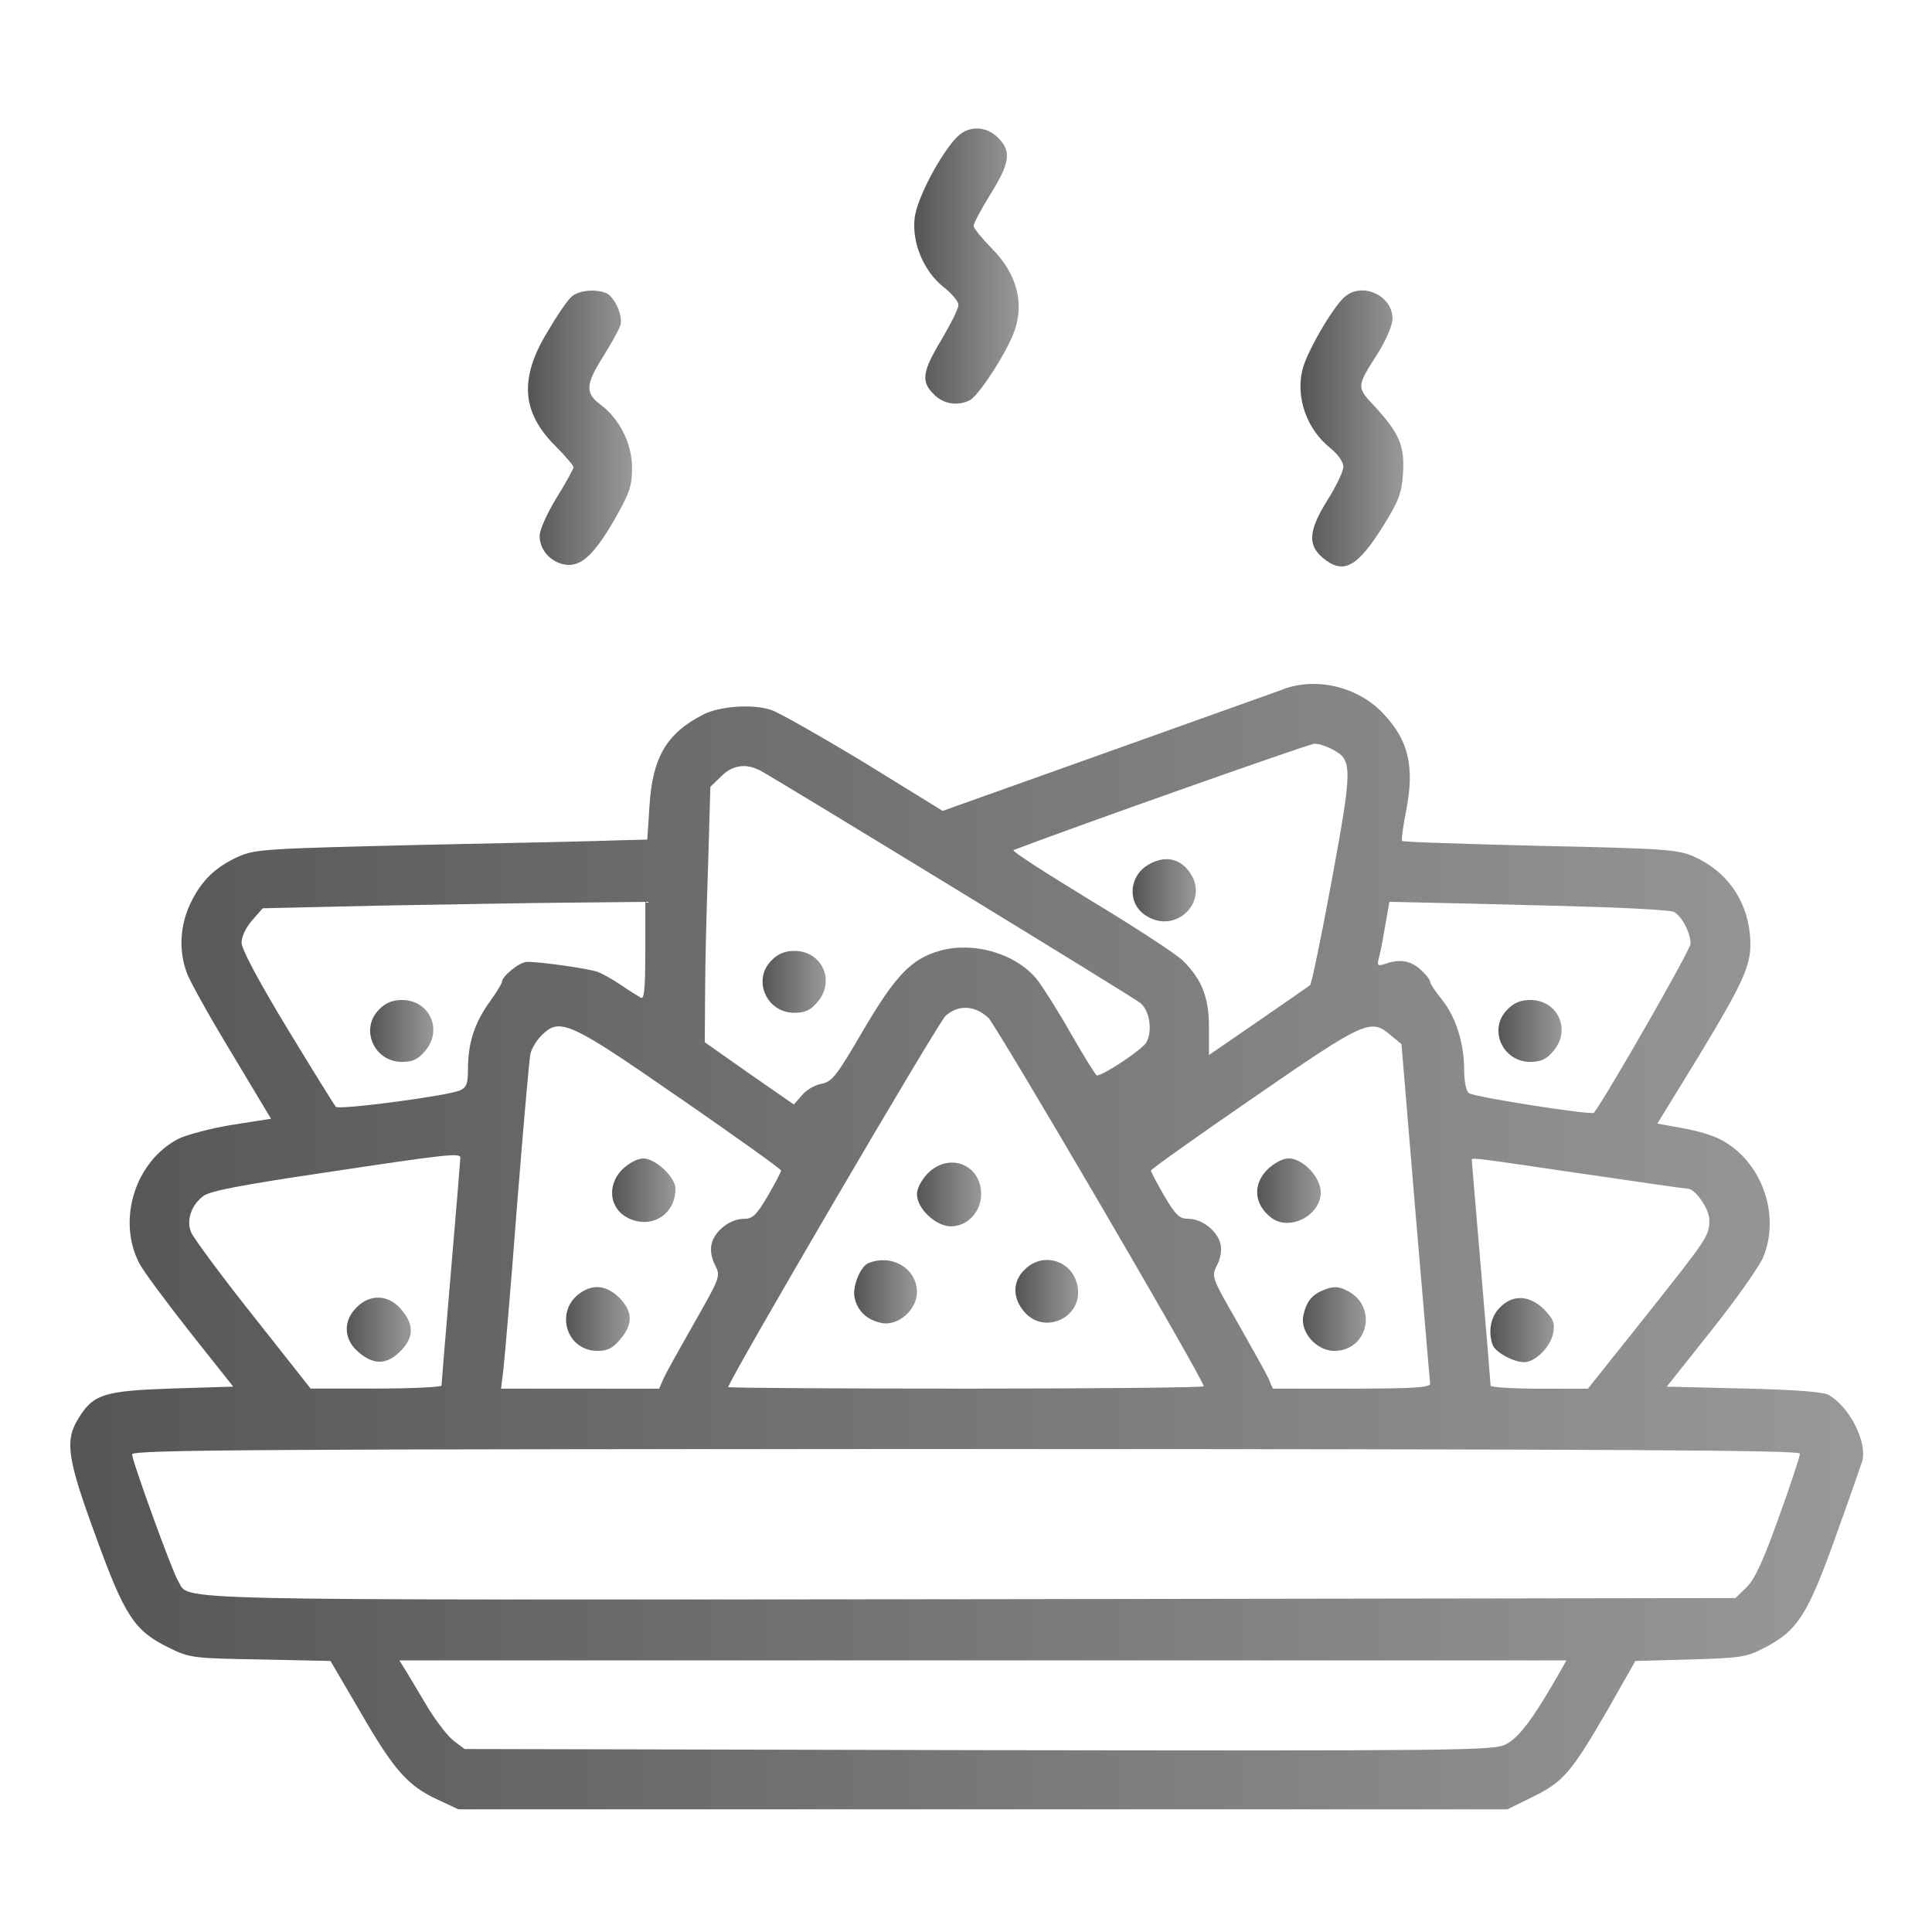
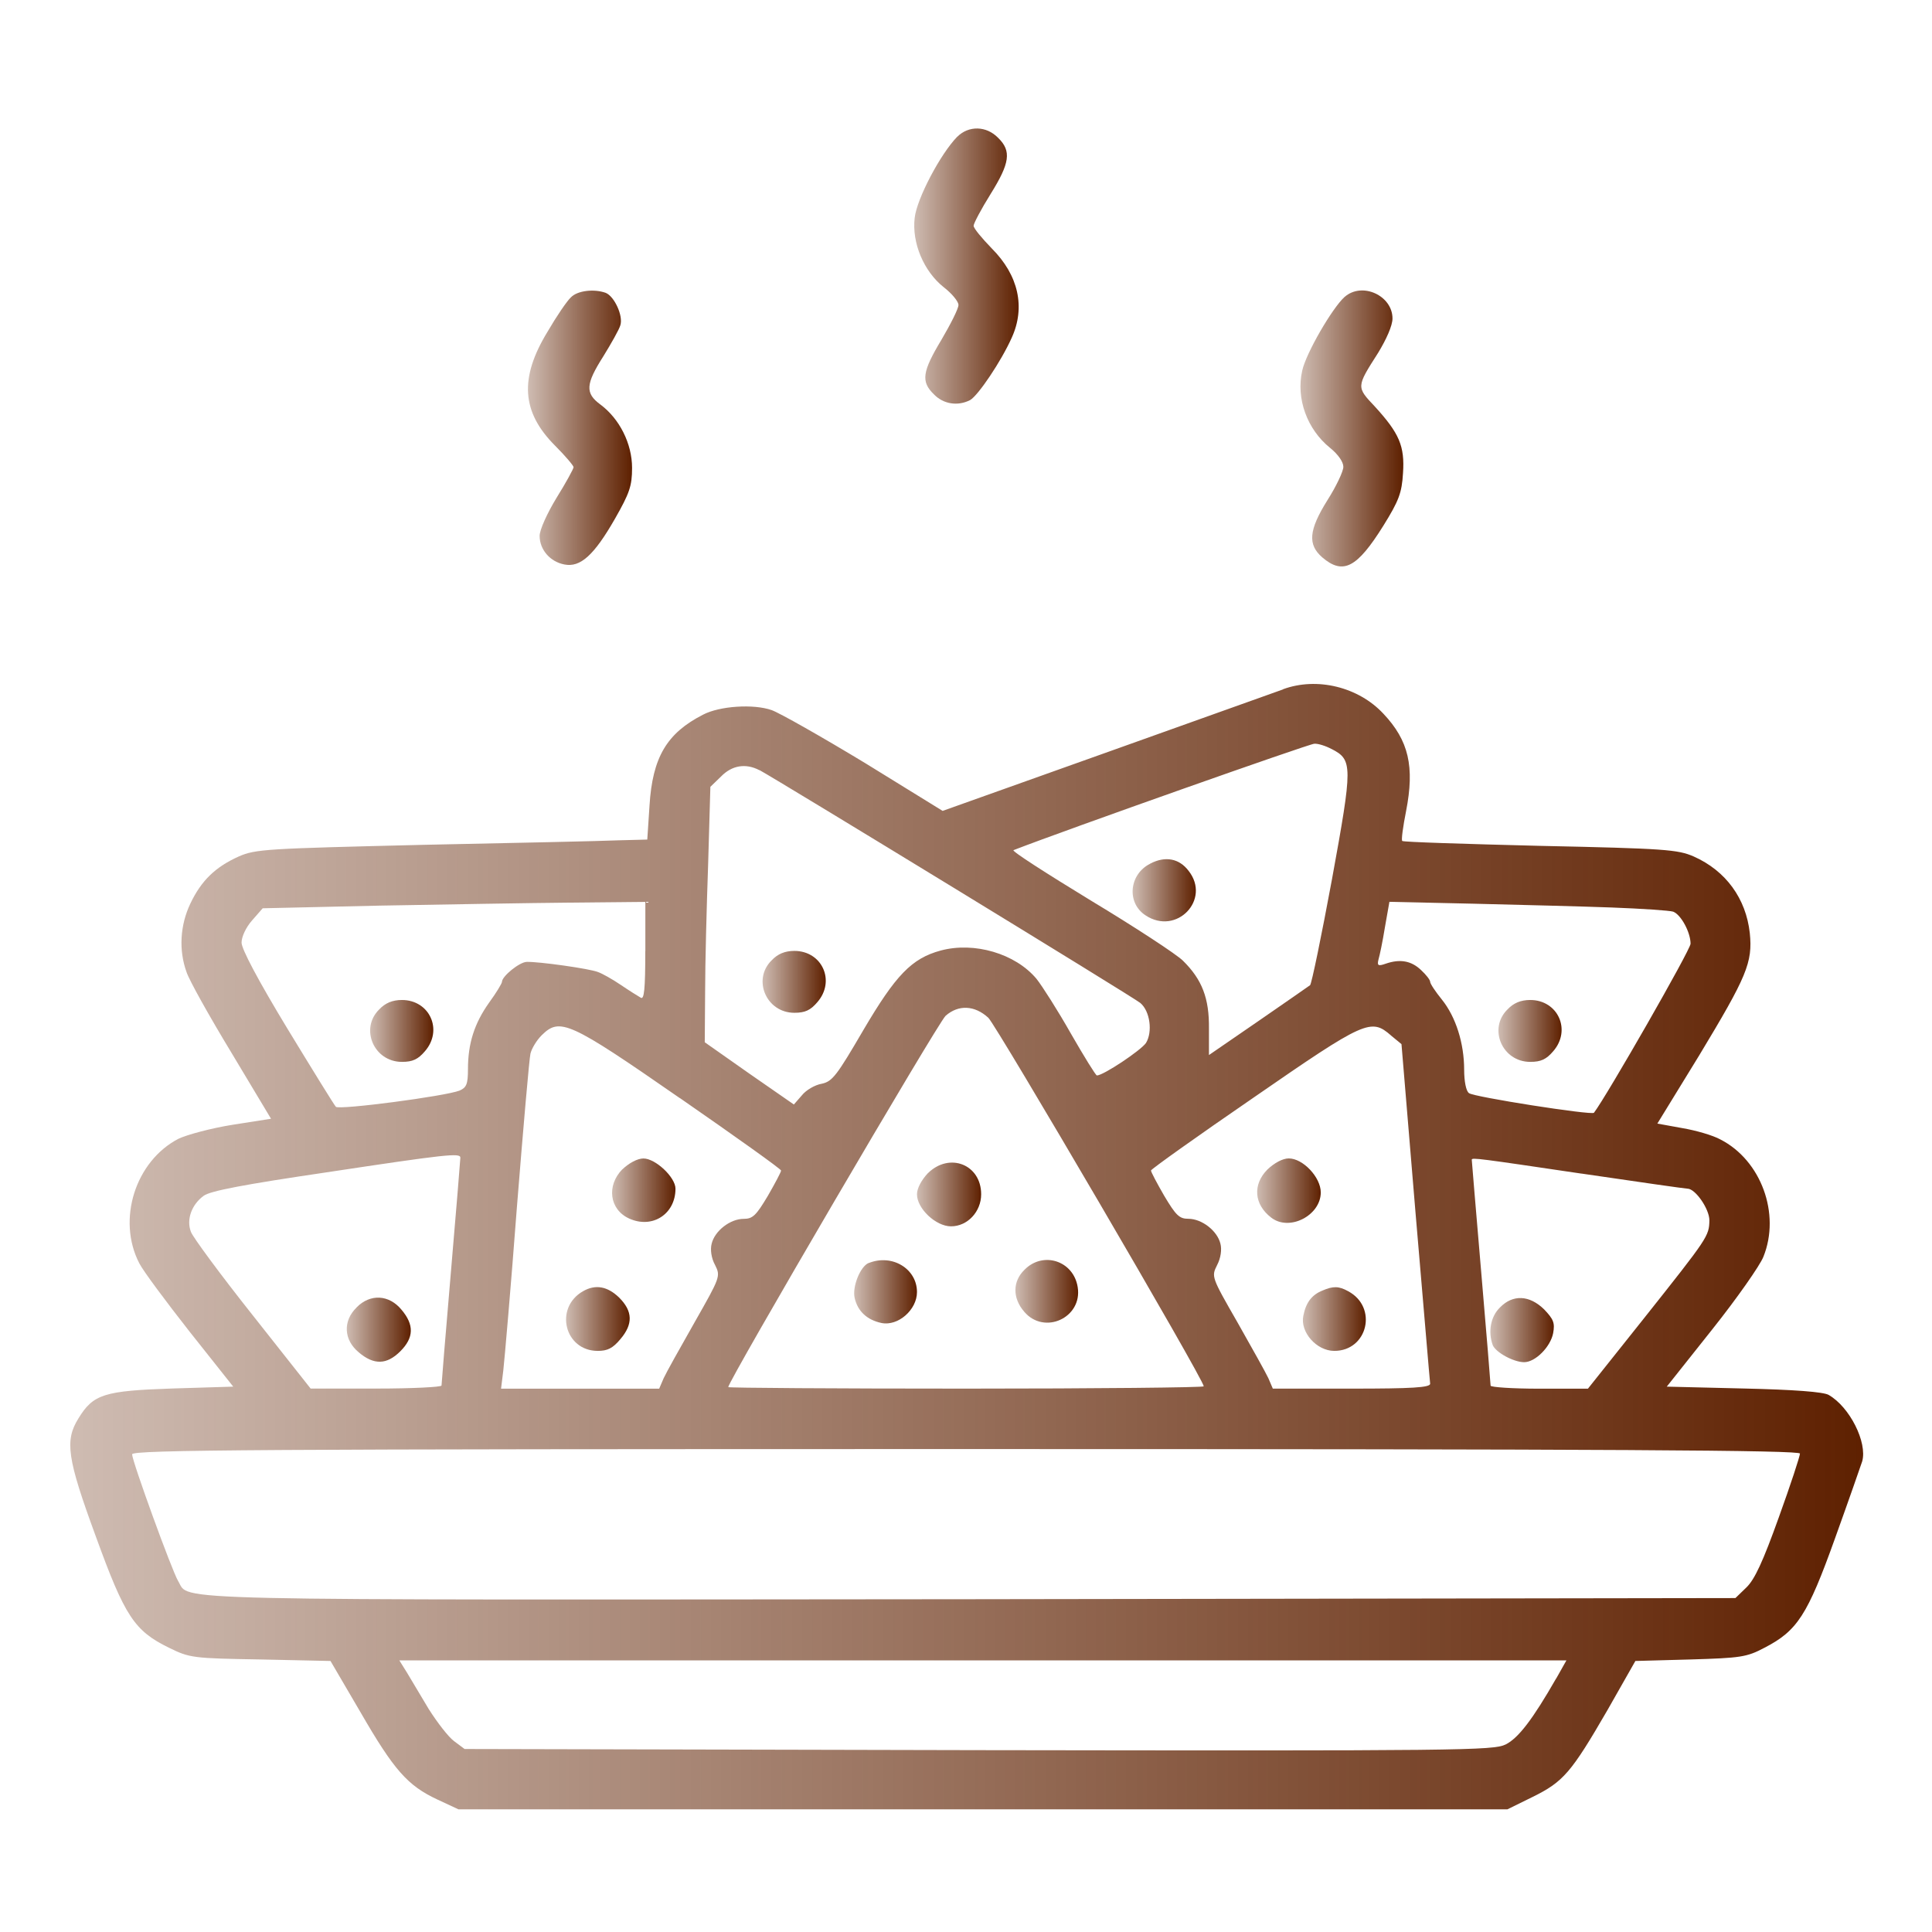
<svg xmlns="http://www.w3.org/2000/svg" version="1.1" width="32" height="32" viewBox="0 0 32 32">
  <linearGradient id="gradient1" x1="100%" y1="0%" x2="0%" y2="0%">
-     <stop offset="0%" style="stop-color: #555555; stop-opacity: .6" />
-     <stop offset="100%" style="stop-color: #555555; stop-opacity: 1" />
+     <stop offset="0%" style="stop-color: #5e2000; stop-opacity: 1" />
+     <stop offset="100%" style="stop-color: #5e2000; stop-opacity: .3" />
  </linearGradient>
  <path fill="url(#gradient1)" d="M15.856 2.263c-0.281 0.288-0.669 1.025-0.706 1.344-0.050 0.412 0.15 0.888 0.481 1.15 0.137 0.106 0.244 0.237 0.244 0.294 0 0.063-0.131 0.319-0.281 0.575-0.319 0.531-0.344 0.694-0.125 0.906 0.156 0.162 0.394 0.2 0.6 0.094 0.131-0.075 0.512-0.638 0.688-1.031 0.231-0.506 0.113-1.037-0.331-1.481-0.163-0.169-0.3-0.331-0.3-0.375 0-0.038 0.125-0.275 0.281-0.525 0.319-0.512 0.35-0.712 0.125-0.931-0.194-0.2-0.488-0.206-0.675-0.019z" />
  <path fill="url(#gradient1)" d="M9.456 4.925c-0.063 0.056-0.238 0.313-0.387 0.569-0.469 0.769-0.431 1.331 0.125 1.888 0.169 0.169 0.306 0.331 0.306 0.356s-0.125 0.256-0.281 0.506c-0.156 0.256-0.281 0.531-0.281 0.631 0 0.231 0.175 0.431 0.412 0.475 0.262 0.050 0.488-0.15 0.838-0.762 0.238-0.419 0.281-0.537 0.281-0.838 0-0.4-0.206-0.813-0.525-1.050-0.256-0.188-0.244-0.338 0.050-0.8 0.131-0.213 0.262-0.444 0.281-0.513 0.050-0.156-0.1-0.481-0.244-0.537-0.194-0.069-0.469-0.037-0.575 0.075z" />
  <path fill="url(#gradient1)" d="M22.269 4.919c-0.206 0.188-0.637 0.931-0.7 1.219-0.106 0.463 0.081 0.975 0.462 1.281 0.131 0.106 0.219 0.231 0.219 0.313 0 0.075-0.119 0.325-0.262 0.55-0.313 0.5-0.331 0.738-0.087 0.95 0.344 0.294 0.575 0.175 1.012-0.525 0.256-0.412 0.306-0.544 0.325-0.869 0.031-0.45-0.063-0.662-0.462-1.1-0.313-0.331-0.313-0.325 0.050-0.894 0.137-0.225 0.238-0.45 0.238-0.569 0-0.381-0.506-0.612-0.794-0.356z" />
  <path fill="url(#gradient1)" d="M21.25 11.419c-0.156 0.056-1.488 0.531-2.956 1.056l-2.681 0.956-1.287-0.794c-0.713-0.431-1.406-0.825-1.544-0.875-0.3-0.106-0.863-0.069-1.137 0.075-0.6 0.306-0.838 0.706-0.887 1.506l-0.037 0.563-0.469 0.012c-0.256 0.012-1.713 0.044-3.237 0.075-2.594 0.063-2.781 0.069-3.063 0.194-0.388 0.175-0.619 0.4-0.8 0.781-0.169 0.356-0.194 0.769-0.063 1.131 0.044 0.137 0.381 0.738 0.744 1.337l0.656 1.094-0.638 0.1c-0.35 0.056-0.75 0.163-0.894 0.231-0.712 0.369-1.025 1.337-0.65 2.063 0.063 0.125 0.444 0.637 0.837 1.137l0.719 0.906-1.013 0.031c-1.125 0.038-1.306 0.094-1.55 0.494-0.231 0.369-0.188 0.663 0.287 1.956 0.481 1.325 0.638 1.563 1.212 1.844 0.344 0.169 0.394 0.175 1.519 0.194l1.156 0.025 0.494 0.844c0.556 0.962 0.781 1.219 1.275 1.45l0.35 0.163h17.375l0.419-0.206c0.506-0.25 0.637-0.4 1.238-1.438l0.462-0.813 0.913-0.025c0.831-0.025 0.931-0.038 1.225-0.194 0.544-0.281 0.712-0.538 1.169-1.813 0.225-0.625 0.425-1.2 0.45-1.275 0.087-0.313-0.206-0.9-0.556-1.1-0.087-0.050-0.569-0.087-1.406-0.106l-1.275-0.031 0.75-0.944c0.413-0.519 0.794-1.063 0.85-1.206 0.288-0.712-0.038-1.6-0.712-1.944-0.125-0.069-0.406-0.15-0.631-0.188l-0.413-0.075 0.694-1.131c0.788-1.306 0.887-1.537 0.837-2.025-0.063-0.569-0.394-1.031-0.931-1.269-0.262-0.113-0.469-0.131-2.544-0.175-1.238-0.031-2.269-0.063-2.281-0.081-0.019-0.012 0.012-0.238 0.063-0.494 0.144-0.738 0.044-1.169-0.375-1.613-0.413-0.444-1.1-0.613-1.663-0.406zM22.056 12.406c0.35 0.181 0.35 0.269 0.006 2.156-0.175 0.944-0.337 1.731-0.363 1.756-0.025 0.019-0.413 0.288-0.856 0.594l-0.819 0.563v-0.438c0.006-0.5-0.113-0.813-0.431-1.125-0.106-0.106-0.794-0.556-1.531-1-0.738-0.45-1.313-0.819-1.275-0.831 0.887-0.344 4.9-1.762 4.981-1.762 0.063-0.006 0.194 0.037 0.288 0.088zM12.581 12.756c0.3 0.162 6.206 3.769 6.306 3.856 0.163 0.137 0.206 0.481 0.094 0.663-0.087 0.125-0.706 0.538-0.813 0.538-0.019 0-0.212-0.313-0.431-0.694-0.212-0.375-0.475-0.788-0.569-0.906-0.35-0.419-1.031-0.619-1.588-0.469-0.481 0.131-0.744 0.406-1.281 1.319-0.438 0.75-0.512 0.85-0.688 0.887-0.113 0.019-0.262 0.106-0.331 0.194l-0.131 0.15-0.738-0.512-0.738-0.519 0.006-0.831c0-0.463 0.025-1.412 0.050-2.119l0.037-1.281 0.175-0.169c0.181-0.188 0.412-0.225 0.637-0.106zM10.688 15.756c0 0.631-0.019 0.806-0.075 0.769-0.044-0.025-0.194-0.119-0.331-0.212s-0.306-0.188-0.375-0.212c-0.131-0.056-0.981-0.175-1.181-0.169-0.119 0-0.412 0.238-0.412 0.331 0 0.025-0.094 0.181-0.213 0.344-0.244 0.344-0.35 0.675-0.35 1.1 0 0.25-0.025 0.306-0.138 0.356-0.237 0.094-2 0.325-2.050 0.269-0.025-0.025-0.388-0.613-0.806-1.3-0.481-0.794-0.756-1.313-0.756-1.419 0-0.1 0.075-0.256 0.175-0.369l0.175-0.2 1.938-0.044c1.063-0.019 2.487-0.044 3.169-0.050l1.231-0.012v0.819zM26.694 15.031c0.506 0.019 0.962 0.050 1.019 0.069 0.131 0.050 0.288 0.344 0.288 0.531 0 0.1-1.387 2.519-1.6 2.8-0.038 0.044-1.994-0.262-2.069-0.325-0.050-0.031-0.081-0.2-0.081-0.387 0-0.438-0.137-0.875-0.369-1.163-0.106-0.131-0.194-0.262-0.194-0.294s-0.069-0.119-0.15-0.194c-0.163-0.156-0.35-0.188-0.587-0.106-0.125 0.044-0.144 0.031-0.119-0.069 0.019-0.063 0.069-0.3 0.106-0.531l0.075-0.425 1.387 0.031c0.756 0.019 1.794 0.044 2.294 0.063zM16.369 16.856c0.144 0.144 3.569 5.994 3.569 6.106 0 0.019-1.769 0.038-3.938 0.038-2.162 0-3.938-0.012-3.938-0.025 0-0.1 3.475-6.038 3.6-6.15 0.213-0.188 0.481-0.175 0.706 0.031zM11.262 18.188c0.919 0.637 1.675 1.175 1.675 1.2s-0.1 0.212-0.219 0.419c-0.194 0.325-0.25 0.381-0.4 0.381-0.225 0-0.481 0.2-0.531 0.413-0.025 0.094-0.006 0.238 0.056 0.35 0.094 0.188 0.088 0.2-0.338 0.95-0.238 0.419-0.469 0.831-0.512 0.925l-0.075 0.175h-2.619l0.037-0.3c0.019-0.163 0.125-1.375 0.225-2.7 0.106-1.325 0.206-2.475 0.225-2.55 0.019-0.081 0.1-0.219 0.188-0.306 0.3-0.294 0.45-0.231 2.287 1.044zM23.038 17.15l0.175 0.144 0.231 2.775c0.131 1.525 0.238 2.813 0.244 2.85 0 0.063-0.3 0.081-1.3 0.081h-1.306l-0.075-0.175c-0.044-0.094-0.275-0.506-0.512-0.925-0.431-0.75-0.431-0.756-0.337-0.944 0.063-0.119 0.081-0.262 0.056-0.356-0.050-0.212-0.306-0.413-0.531-0.413-0.15 0-0.206-0.056-0.4-0.381-0.119-0.206-0.219-0.394-0.219-0.419 0.006-0.025 0.769-0.569 1.706-1.212 1.844-1.275 1.938-1.313 2.269-1.025zM7.625 19.175c0 0.025-0.069 0.875-0.156 1.887s-0.156 1.863-0.156 1.887c0 0.025-0.487 0.050-1.081 0.050h-1.087l-0.963-1.219c-0.531-0.669-0.987-1.288-1.019-1.375-0.081-0.206 0.013-0.456 0.212-0.6 0.112-0.081 0.681-0.188 2.031-0.387 1.987-0.3 2.219-0.325 2.219-0.244zM26.194 19.438c0.931 0.137 1.719 0.25 1.756 0.25 0.131 0 0.363 0.337 0.363 0.525-0.006 0.262-0.019 0.281-1.081 1.619l-0.931 1.169h-0.806c-0.444 0-0.806-0.025-0.806-0.050s-0.069-0.875-0.156-1.887c-0.087-1.012-0.156-1.85-0.156-1.856 0-0.038 0.131-0.019 1.819 0.231zM29.813 24.075c0 0.044-0.156 0.519-0.35 1.056-0.262 0.731-0.4 1.031-0.538 1.163l-0.181 0.175-12.656 0.019c-13.694 0.012-12.931 0.031-13.137-0.3-0.1-0.163-0.763-1.988-0.763-2.1 0-0.075 2.112-0.087 13.813-0.087 10.831 0 13.813 0.019 13.813 0.075zM25.775 27.8c-0.387 0.675-0.625 0.988-0.837 1.094-0.206 0.1-0.725 0.106-8.731 0.094l-8.512-0.019-0.175-0.131c-0.094-0.069-0.281-0.313-0.419-0.531-0.131-0.219-0.294-0.494-0.362-0.606l-0.125-0.2h19.331l-0.169 0.3z" />
  <path fill="url(#gradient1)" d="M19.050 14.306c-0.35 0.175-0.394 0.65-0.075 0.856 0.512 0.338 1.087-0.262 0.712-0.738-0.156-0.206-0.387-0.25-0.637-0.119z" />
  <path fill="url(#gradient1)" d="M12.781 15.906c-0.325 0.319-0.088 0.869 0.375 0.869 0.181 0 0.269-0.044 0.381-0.175 0.306-0.35 0.081-0.85-0.381-0.85-0.156 0-0.275 0.050-0.375 0.156z" />
  <path fill="url(#gradient1)" d="M6.281 16.719c-0.325 0.319-0.088 0.869 0.375 0.869 0.181 0 0.269-0.044 0.381-0.175 0.306-0.35 0.081-0.85-0.381-0.85-0.156 0-0.275 0.050-0.375 0.156z" />
  <path fill="url(#gradient1)" d="M24.969 16.719c-0.325 0.319-0.087 0.869 0.375 0.869 0.181 0 0.269-0.044 0.381-0.175 0.306-0.35 0.081-0.85-0.381-0.85-0.156 0-0.275 0.050-0.375 0.156z" />
  <path fill="url(#gradient1)" d="M15.369 19.431c-0.106 0.113-0.181 0.25-0.181 0.35 0 0.238 0.313 0.531 0.563 0.531 0.275 0 0.5-0.244 0.5-0.531 0-0.494-0.525-0.7-0.881-0.35z" />
  <path fill="url(#gradient1)" d="M14.387 20.919c-0.137 0.056-0.275 0.394-0.231 0.581 0.050 0.219 0.206 0.363 0.444 0.413 0.275 0.056 0.588-0.219 0.588-0.512 0-0.387-0.412-0.637-0.8-0.481z" />
  <path fill="url(#gradient1)" d="M16.969 21.031c-0.2 0.194-0.2 0.469-0.006 0.694 0.331 0.394 0.969 0.1 0.887-0.406-0.069-0.438-0.575-0.6-0.881-0.288z" />
  <path fill="url(#gradient1)" d="M10.306 19.369c-0.262 0.269-0.213 0.663 0.113 0.813 0.381 0.175 0.769-0.069 0.769-0.494 0-0.188-0.331-0.5-0.531-0.5-0.1 0-0.238 0.075-0.35 0.181z" />
  <path fill="url(#gradient1)" d="M9.656 21.387c-0.481 0.275-0.306 0.988 0.244 0.988 0.162 0 0.25-0.044 0.375-0.194 0.213-0.25 0.206-0.462-0.019-0.688-0.194-0.188-0.394-0.225-0.6-0.106z" />
  <path fill="url(#gradient1)" d="M20.994 19.369c-0.25 0.25-0.225 0.581 0.063 0.8 0.3 0.231 0.819-0.038 0.819-0.419 0-0.25-0.294-0.563-0.531-0.563-0.1 0-0.238 0.075-0.35 0.181z" />
  <path fill="url(#gradient1)" d="M21.906 21.375c-0.175 0.069-0.275 0.194-0.319 0.419-0.056 0.269 0.219 0.581 0.512 0.581 0.556 0 0.725-0.725 0.231-0.988-0.156-0.087-0.25-0.087-0.425-0.012z" />
  <path fill="url(#gradient1)" d="M5.906 21.656c-0.231 0.225-0.213 0.538 0.037 0.744 0.25 0.212 0.463 0.206 0.688-0.019s0.231-0.438 0.019-0.688c-0.206-0.25-0.519-0.269-0.744-0.038z" />
  <path fill="url(#gradient1)" d="M24.844 21.656c-0.156 0.15-0.2 0.406-0.119 0.625 0.050 0.119 0.344 0.281 0.519 0.281 0.188 0 0.438-0.256 0.481-0.481 0.031-0.169 0.006-0.231-0.15-0.394-0.244-0.238-0.519-0.25-0.731-0.031z" />
</svg>
